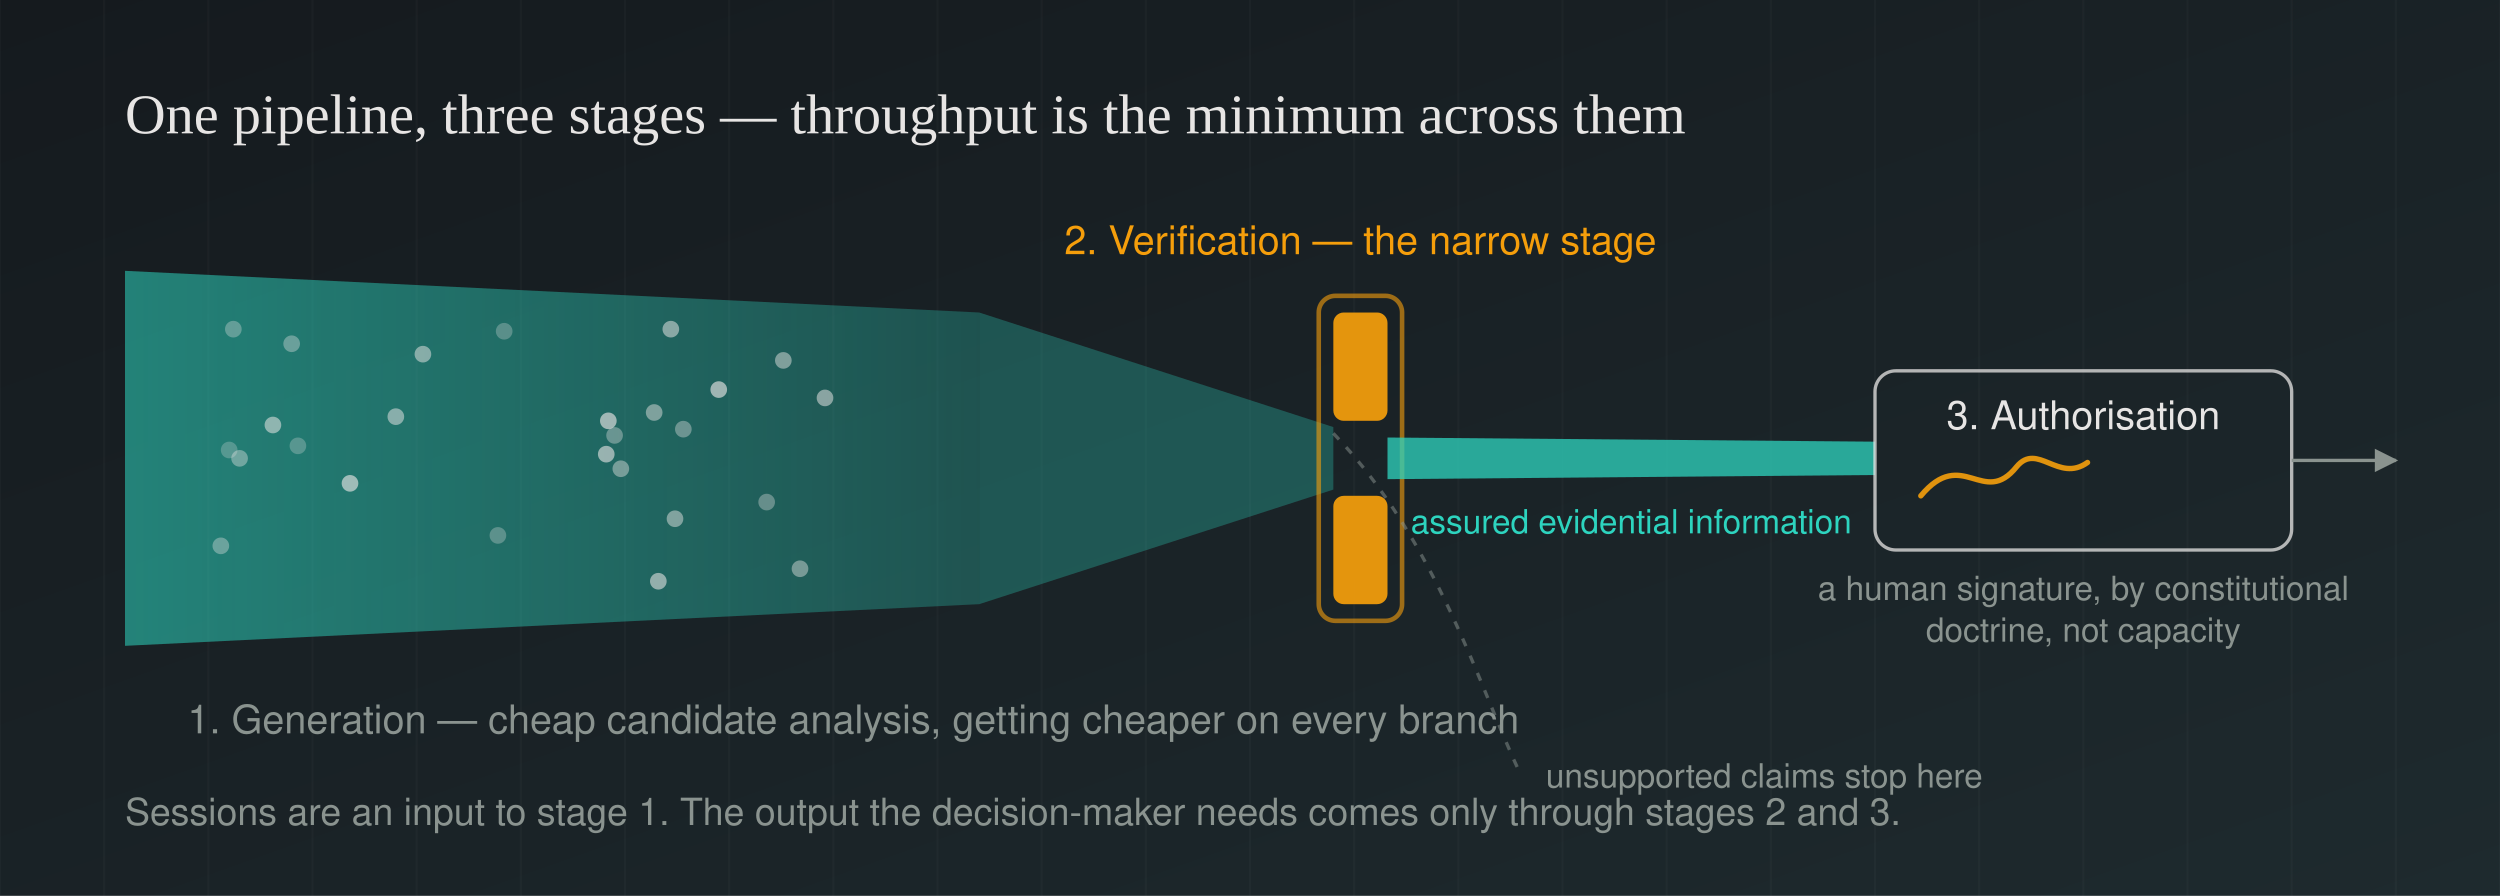
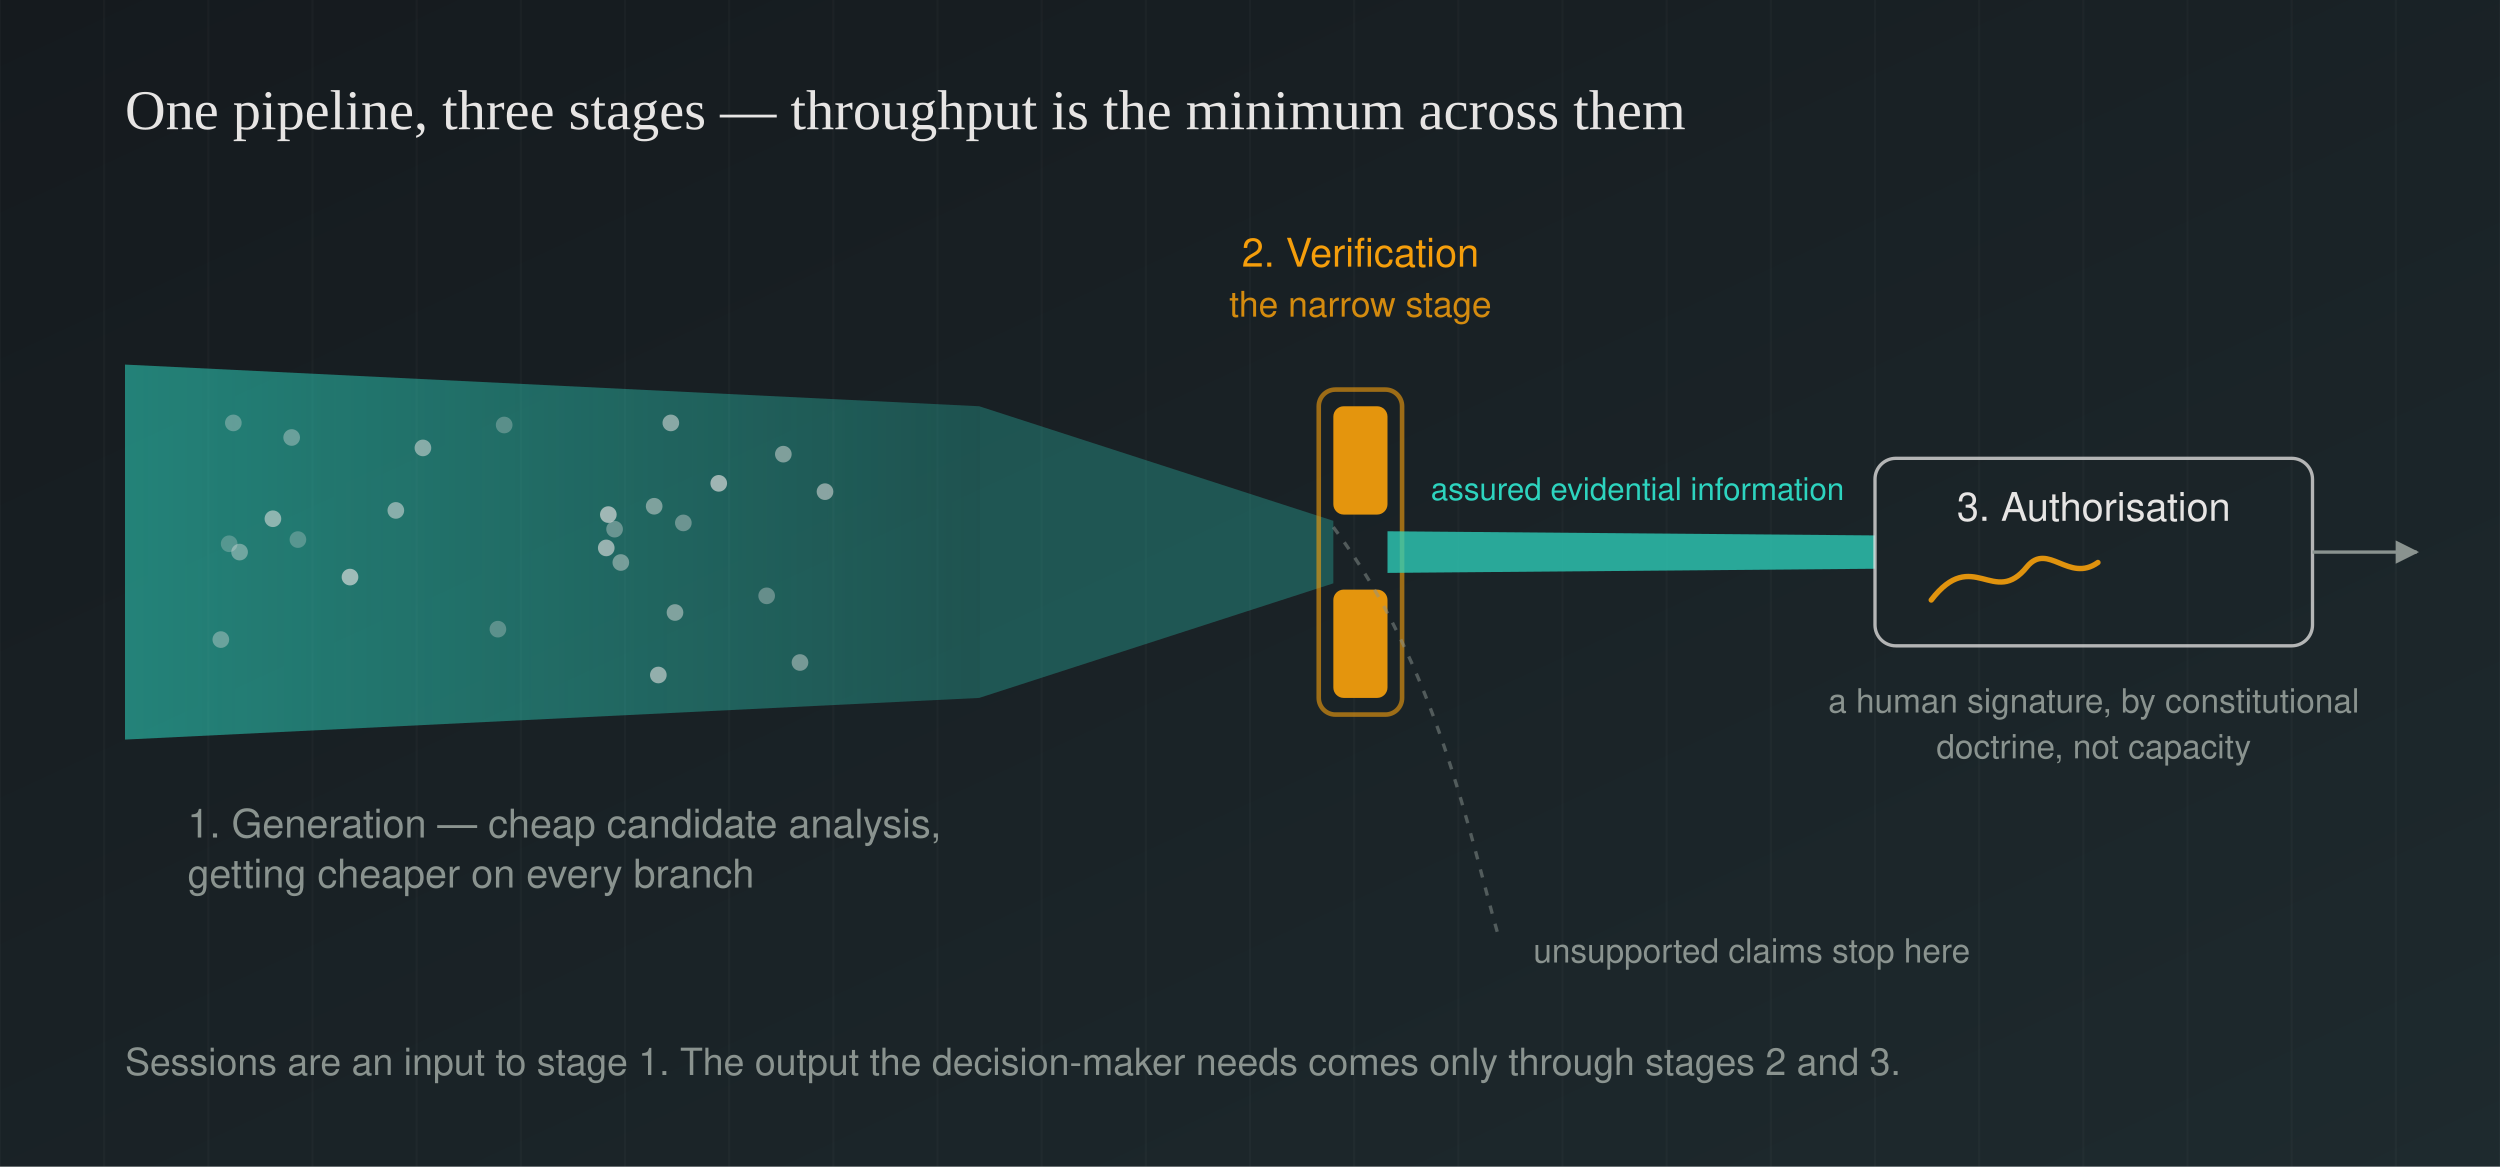
- <svg xmlns="http://www.w3.org/2000/svg" viewBox="0 0 1200 430" width="1200" height="430" role="img" aria-labelledby="t d">
+ <svg xmlns="http://www.w3.org/2000/svg" viewBox="0 0 1200 560" width="1200" height="560" role="img" aria-labelledby="t d">
  <defs>
    <linearGradient id="bg" x1="0" y1="0" x2="1" y2="1">
      <stop offset="0" stop-color="#151a1e" />
      <stop offset="1" stop-color="#1e2a2e" />
    </linearGradient>
    <linearGradient id="gen" x1="0" y1="0" x2="1" y2="0">
      <stop offset="0" stop-color="#2dd4bf" stop-opacity="0.55" />
      <stop offset="1" stop-color="#2dd4bf" stop-opacity="0.28" />
    </linearGradient>
    <marker id="arw" viewBox="0 0 10 10" refX="9" refY="5" markerWidth="7" markerHeight="7" orient="auto-start-reverse">
      <path d="M 0 0 L 10 5 L 0 10 z" fill="#8a938f" />
    </marker>
  </defs>
-   <rect width="1200" height="430" fill="url(#bg)" />
-   <line x1="0" y1="0" x2="0" y2="430" stroke="#e7e5e4" stroke-width="1" opacity="0.03" />
-   <line x1="50" y1="0" x2="50" y2="430" stroke="#e7e5e4" stroke-width="1" opacity="0.03" />
-   <line x1="100" y1="0" x2="100" y2="430" stroke="#e7e5e4" stroke-width="1" opacity="0.03" />
-   <line x1="150" y1="0" x2="150" y2="430" stroke="#e7e5e4" stroke-width="1" opacity="0.03" />
-   <line x1="200" y1="0" x2="200" y2="430" stroke="#e7e5e4" stroke-width="1" opacity="0.03" />
-   <line x1="250" y1="0" x2="250" y2="430" stroke="#e7e5e4" stroke-width="1" opacity="0.03" />
-   <line x1="300" y1="0" x2="300" y2="430" stroke="#e7e5e4" stroke-width="1" opacity="0.03" />
-   <line x1="350" y1="0" x2="350" y2="430" stroke="#e7e5e4" stroke-width="1" opacity="0.03" />
-   <line x1="400" y1="0" x2="400" y2="430" stroke="#e7e5e4" stroke-width="1" opacity="0.03" />
-   <line x1="450" y1="0" x2="450" y2="430" stroke="#e7e5e4" stroke-width="1" opacity="0.03" />
-   <line x1="500" y1="0" x2="500" y2="430" stroke="#e7e5e4" stroke-width="1" opacity="0.03" />
-   <line x1="550" y1="0" x2="550" y2="430" stroke="#e7e5e4" stroke-width="1" opacity="0.03" />
-   <line x1="600" y1="0" x2="600" y2="430" stroke="#e7e5e4" stroke-width="1" opacity="0.03" />
-   <line x1="650" y1="0" x2="650" y2="430" stroke="#e7e5e4" stroke-width="1" opacity="0.03" />
-   <line x1="700" y1="0" x2="700" y2="430" stroke="#e7e5e4" stroke-width="1" opacity="0.03" />
-   <line x1="750" y1="0" x2="750" y2="430" stroke="#e7e5e4" stroke-width="1" opacity="0.03" />
-   <line x1="800" y1="0" x2="800" y2="430" stroke="#e7e5e4" stroke-width="1" opacity="0.03" />
-   <line x1="850" y1="0" x2="850" y2="430" stroke="#e7e5e4" stroke-width="1" opacity="0.03" />
-   <line x1="900" y1="0" x2="900" y2="430" stroke="#e7e5e4" stroke-width="1" opacity="0.03" />
-   <line x1="950" y1="0" x2="950" y2="430" stroke="#e7e5e4" stroke-width="1" opacity="0.03" />
-   <line x1="1000" y1="0" x2="1000" y2="430" stroke="#e7e5e4" stroke-width="1" opacity="0.03" />
-   <line x1="1050" y1="0" x2="1050" y2="430" stroke="#e7e5e4" stroke-width="1" opacity="0.03" />
-   <line x1="1100" y1="0" x2="1100" y2="430" stroke="#e7e5e4" stroke-width="1" opacity="0.03" />
-   <line x1="1150" y1="0" x2="1150" y2="430" stroke="#e7e5e4" stroke-width="1" opacity="0.03" />
-   <line x1="1200" y1="0" x2="1200" y2="430" stroke="#e7e5e4" stroke-width="1" opacity="0.03" />
-   <text x="60" y="64" font-family="Georgia, 'Times New Roman', serif" font-size="27" fill="#e7e5e4">One pipeline, three stages — throughput is the minimum across them</text>
-   <path d="M 60 130 L 470 150 L 470 290 L 60 310 Z" fill="url(#gen)" />
-   <path d="M 470 150 L 640 205 L 640 235 L 470 290 Z" fill="#2dd4bf" opacity="0.30" />
-   <circle cx="203" cy="170" r="4" fill="#e7e5e4" opacity="0.51" />
-   <circle cx="115" cy="220" r="4" fill="#e7e5e4" opacity="0.40" />
-   <circle cx="110" cy="216" r="4" fill="#e7e5e4" opacity="0.26" />
-   <circle cx="242" cy="159" r="4" fill="#e7e5e4" opacity="0.29" />
-   <circle cx="239" cy="257" r="4" fill="#e7e5e4" opacity="0.30" />
-   <circle cx="168" cy="232" r="4" fill="#e7e5e4" opacity="0.63" />
-   <circle cx="292" cy="202" r="4" fill="#e7e5e4" opacity="0.64" />
-   <circle cx="106" cy="262" r="4" fill="#e7e5e4" opacity="0.37" />
-   <circle cx="140" cy="165" r="4" fill="#e7e5e4" opacity="0.37" />
-   <circle cx="376" cy="173" r="4" fill="#e7e5e4" opacity="0.48" />
-   <circle cx="314" cy="198" r="4" fill="#e7e5e4" opacity="0.47" />
-   <circle cx="112" cy="158" r="4" fill="#e7e5e4" opacity="0.33" />
-   <circle cx="328" cy="206" r="4" fill="#e7e5e4" opacity="0.38" />
-   <circle cx="295" cy="209" r="4" fill="#e7e5e4" opacity="0.37" />
-   <circle cx="368" cy="241" r="4" fill="#e7e5e4" opacity="0.35" />
-   <circle cx="291" cy="218" r="4" fill="#e7e5e4" opacity="0.60" />
-   <circle cx="345" cy="187" r="4" fill="#e7e5e4" opacity="0.64" />
-   <circle cx="131" cy="204" r="4" fill="#e7e5e4" opacity="0.55" />
-   <circle cx="143" cy="214" r="4" fill="#e7e5e4" opacity="0.27" />
-   <circle cx="324" cy="249" r="4" fill="#e7e5e4" opacity="0.48" />
-   <circle cx="396" cy="191" r="4" fill="#e7e5e4" opacity="0.53" />
-   <circle cx="298" cy="225" r="4" fill="#e7e5e4" opacity="0.43" />
-   <circle cx="384" cy="273" r="4" fill="#e7e5e4" opacity="0.44" />
-   <circle cx="322" cy="158" r="4" fill="#e7e5e4" opacity="0.53" />
-   <circle cx="316" cy="279" r="4" fill="#e7e5e4" opacity="0.58" />
-   <circle cx="190" cy="200" r="4" fill="#e7e5e4" opacity="0.52" />
-   <text x="90" y="352" font-family="system-ui, -apple-system, 'Segoe UI', Helvetica, Arial, sans-serif" font-size="19" fill="#8a938f">1. Generation — cheap candidate analysis, getting cheaper on every branch</text>
-   <rect x="640" y="150" width="26" height="52" rx="5" fill="#f59e0b" opacity="0.92" />
-   <rect x="640" y="238" width="26" height="52" rx="5" fill="#f59e0b" opacity="0.92" />
-   <rect x="633" y="142" width="40" height="156" rx="8" fill="none" stroke="#f59e0b" stroke-width="2.2" opacity="0.6" />
-   <text x="653" y="122" font-family="system-ui, -apple-system, 'Segoe UI', Helvetica, Arial, sans-serif" font-size="19" fill="#f59e0b" text-anchor="middle">2. Verification — the narrow stage</text>
-   <path d="M 640 208 C 690 260, 710 330, 730 372" fill="none" stroke="#8a938f" stroke-width="1.6" stroke-dasharray="4 5" opacity="0.5" />
-   <text x="742" y="378" font-family="system-ui, -apple-system, 'Segoe UI', Helvetica, Arial, sans-serif" font-size="16" fill="#8a938f">unsupported claims stop here</text>
-   <path d="M 666 210 L 900 212 L 900 228 L 666 230 Z" fill="#2dd4bf" opacity="0.75" />
-   <rect x="900" y="178" width="200" height="86" rx="10" fill="none" stroke="#e7e5e4" stroke-width="1.6" opacity="0.75" />
-   <path d="M 922 238 C 942 214, 952 244, 968 224 C 978 212, 988 232, 1002 222" fill="none" stroke="#f59e0b" stroke-width="2.6" stroke-linecap="round" opacity="0.9" />
-   <text x="1000" y="206" font-family="system-ui, -apple-system, 'Segoe UI', Helvetica, Arial, sans-serif" font-size="19" fill="#e7e5e4" text-anchor="middle">3. Authorisation</text>
-   <text x="1000" y="288" font-family="system-ui, -apple-system, 'Segoe UI', Helvetica, Arial, sans-serif" font-size="16" fill="#8a938f" text-anchor="middle">a human signature, by constitutional</text>
-   <text x="1000" y="308" font-family="system-ui, -apple-system, 'Segoe UI', Helvetica, Arial, sans-serif" font-size="16" fill="#8a938f" text-anchor="middle">doctrine, not capacity</text>
-   <line x1="1100" y1="221" x2="1150" y2="221" stroke="#8a938f" stroke-width="1.6" marker-end="url(#arw)" />
-   <text x="783" y="256" font-family="system-ui, -apple-system, 'Segoe UI', Helvetica, Arial, sans-serif" font-size="16" fill="#2dd4bf" text-anchor="middle">assured evidential information</text>
-   <text x="60" y="396" font-family="system-ui, -apple-system, 'Segoe UI', Helvetica, Arial, sans-serif" font-size="18" fill="#8a938f">Sessions are an input to stage 1. The output the decision-maker needs comes only through stages 2 and 3.</text>
+   <rect width="1200" height="560" fill="url(#bg)" />
+   <line x1="0" y1="0" x2="0" y2="560" stroke="#e7e5e4" stroke-width="1" opacity="0.03" />
+   <line x1="50" y1="0" x2="50" y2="560" stroke="#e7e5e4" stroke-width="1" opacity="0.03" />
+   <line x1="100" y1="0" x2="100" y2="560" stroke="#e7e5e4" stroke-width="1" opacity="0.03" />
+   <line x1="150" y1="0" x2="150" y2="560" stroke="#e7e5e4" stroke-width="1" opacity="0.03" />
+   <line x1="200" y1="0" x2="200" y2="560" stroke="#e7e5e4" stroke-width="1" opacity="0.03" />
+   <line x1="250" y1="0" x2="250" y2="560" stroke="#e7e5e4" stroke-width="1" opacity="0.03" />
+   <line x1="300" y1="0" x2="300" y2="560" stroke="#e7e5e4" stroke-width="1" opacity="0.03" />
+   <line x1="350" y1="0" x2="350" y2="560" stroke="#e7e5e4" stroke-width="1" opacity="0.03" />
+   <line x1="400" y1="0" x2="400" y2="560" stroke="#e7e5e4" stroke-width="1" opacity="0.03" />
+   <line x1="450" y1="0" x2="450" y2="560" stroke="#e7e5e4" stroke-width="1" opacity="0.03" />
+   <line x1="500" y1="0" x2="500" y2="560" stroke="#e7e5e4" stroke-width="1" opacity="0.03" />
+   <line x1="550" y1="0" x2="550" y2="560" stroke="#e7e5e4" stroke-width="1" opacity="0.03" />
+   <line x1="600" y1="0" x2="600" y2="560" stroke="#e7e5e4" stroke-width="1" opacity="0.03" />
+   <line x1="650" y1="0" x2="650" y2="560" stroke="#e7e5e4" stroke-width="1" opacity="0.03" />
+   <line x1="700" y1="0" x2="700" y2="560" stroke="#e7e5e4" stroke-width="1" opacity="0.03" />
+   <line x1="750" y1="0" x2="750" y2="560" stroke="#e7e5e4" stroke-width="1" opacity="0.03" />
+   <line x1="800" y1="0" x2="800" y2="560" stroke="#e7e5e4" stroke-width="1" opacity="0.03" />
+   <line x1="850" y1="0" x2="850" y2="560" stroke="#e7e5e4" stroke-width="1" opacity="0.03" />
+   <line x1="900" y1="0" x2="900" y2="560" stroke="#e7e5e4" stroke-width="1" opacity="0.03" />
+   <line x1="950" y1="0" x2="950" y2="560" stroke="#e7e5e4" stroke-width="1" opacity="0.03" />
+   <line x1="1000" y1="0" x2="1000" y2="560" stroke="#e7e5e4" stroke-width="1" opacity="0.03" />
+   <line x1="1050" y1="0" x2="1050" y2="560" stroke="#e7e5e4" stroke-width="1" opacity="0.03" />
+   <line x1="1100" y1="0" x2="1100" y2="560" stroke="#e7e5e4" stroke-width="1" opacity="0.03" />
+   <line x1="1150" y1="0" x2="1150" y2="560" stroke="#e7e5e4" stroke-width="1" opacity="0.03" />
+   <line x1="1200" y1="0" x2="1200" y2="560" stroke="#e7e5e4" stroke-width="1" opacity="0.03" />
+   <text x="60" y="62" font-family="Georgia, 'Times New Roman', serif" font-size="27" fill="#e7e5e4">One pipeline, three stages — throughput is the minimum across them</text>
+   <path d="M 60 175 L 470 195 L 470 335 L 60 355 Z" fill="url(#gen)" />
+   <path d="M 470 195 L 640 250 L 640 280 L 470 335 Z" fill="#2dd4bf" opacity="0.30" />
+   <circle cx="203" cy="215" r="4" fill="#e7e5e4" opacity="0.51" />
+   <circle cx="115" cy="265" r="4" fill="#e7e5e4" opacity="0.40" />
+   <circle cx="110" cy="261" r="4" fill="#e7e5e4" opacity="0.26" />
+   <circle cx="242" cy="204" r="4" fill="#e7e5e4" opacity="0.29" />
+   <circle cx="239" cy="302" r="4" fill="#e7e5e4" opacity="0.30" />
+   <circle cx="168" cy="277" r="4" fill="#e7e5e4" opacity="0.63" />
+   <circle cx="292" cy="247" r="4" fill="#e7e5e4" opacity="0.64" />
+   <circle cx="106" cy="307" r="4" fill="#e7e5e4" opacity="0.37" />
+   <circle cx="140" cy="210" r="4" fill="#e7e5e4" opacity="0.37" />
+   <circle cx="376" cy="218" r="4" fill="#e7e5e4" opacity="0.48" />
+   <circle cx="314" cy="243" r="4" fill="#e7e5e4" opacity="0.47" />
+   <circle cx="112" cy="203" r="4" fill="#e7e5e4" opacity="0.33" />
+   <circle cx="328" cy="251" r="4" fill="#e7e5e4" opacity="0.38" />
+   <circle cx="295" cy="254" r="4" fill="#e7e5e4" opacity="0.37" />
+   <circle cx="368" cy="286" r="4" fill="#e7e5e4" opacity="0.35" />
+   <circle cx="291" cy="263" r="4" fill="#e7e5e4" opacity="0.60" />
+   <circle cx="345" cy="232" r="4" fill="#e7e5e4" opacity="0.64" />
+   <circle cx="131" cy="249" r="4" fill="#e7e5e4" opacity="0.55" />
+   <circle cx="143" cy="259" r="4" fill="#e7e5e4" opacity="0.27" />
+   <circle cx="324" cy="294" r="4" fill="#e7e5e4" opacity="0.48" />
+   <circle cx="396" cy="236" r="4" fill="#e7e5e4" opacity="0.53" />
+   <circle cx="298" cy="270" r="4" fill="#e7e5e4" opacity="0.43" />
+   <circle cx="384" cy="318" r="4" fill="#e7e5e4" opacity="0.44" />
+   <circle cx="322" cy="203" r="4" fill="#e7e5e4" opacity="0.53" />
+   <circle cx="316" cy="324" r="4" fill="#e7e5e4" opacity="0.58" />
+   <circle cx="190" cy="245" r="4" fill="#e7e5e4" opacity="0.52" />
+   <text x="90" y="402" font-family="system-ui, -apple-system, 'Segoe UI', Helvetica, Arial, sans-serif" font-size="19" fill="#8a938f">1. Generation — cheap candidate analysis,</text>
+   <text x="90" y="426" font-family="system-ui, -apple-system, 'Segoe UI', Helvetica, Arial, sans-serif" font-size="19" fill="#8a938f">getting cheaper on every branch</text>
+   <rect x="640" y="195" width="26" height="52" rx="5" fill="#f59e0b" opacity="0.92" />
+   <rect x="640" y="283" width="26" height="52" rx="5" fill="#f59e0b" opacity="0.92" />
+   <rect x="633" y="187" width="40" height="156" rx="8" fill="none" stroke="#f59e0b" stroke-width="2.2" opacity="0.6" />
+   <text x="653" y="128" font-family="system-ui, -apple-system, 'Segoe UI', Helvetica, Arial, sans-serif" font-size="19" fill="#f59e0b" text-anchor="middle">2. Verification</text>
+   <text x="653" y="152" font-family="system-ui, -apple-system, 'Segoe UI', Helvetica, Arial, sans-serif" font-size="17" fill="#f59e0b" text-anchor="middle" opacity="0.85">the narrow stage</text>
+   <path d="M 640 253 C 690 320, 705 400, 720 452 " fill="none" stroke="#8a938f" stroke-width="1.6" stroke-dasharray="4 5" opacity="0.5" />
+   <text x="736" y="462" font-family="system-ui, -apple-system, 'Segoe UI', Helvetica, Arial, sans-serif" font-size="16" fill="#8a938f">unsupported claims stop here</text>
+   <path d="M 666 255 L 900 257 L 900 273 L 666 275 Z" fill="#2dd4bf" opacity="0.75" />
+   <text x="786" y="240" font-family="system-ui, -apple-system, 'Segoe UI', Helvetica, Arial, sans-serif" font-size="15" fill="#2dd4bf" text-anchor="middle">assured evidential information</text>
+   <rect x="900" y="220" width="210" height="90" rx="10" fill="none" stroke="#e7e5e4" stroke-width="1.6" opacity="0.75" />
+   <path d="M 927 288 C 947 262, 957 292, 973 272 C 983 260, 993 280, 1007 270" fill="none" stroke="#f59e0b" stroke-width="2.6" stroke-linecap="round" opacity="0.9" />
+   <text x="1005" y="250" font-family="system-ui, -apple-system, 'Segoe UI', Helvetica, Arial, sans-serif" font-size="19" fill="#e7e5e4" text-anchor="middle">3. Authorisation</text>
+   <text x="1005" y="342" font-family="system-ui, -apple-system, 'Segoe UI', Helvetica, Arial, sans-serif" font-size="16" fill="#8a938f" text-anchor="middle">a human signature, by constitutional</text>
+   <text x="1005" y="364" font-family="system-ui, -apple-system, 'Segoe UI', Helvetica, Arial, sans-serif" font-size="16" fill="#8a938f" text-anchor="middle">doctrine, not capacity</text>
+   <line x1="1110" y1="265" x2="1160" y2="265" stroke="#8a938f" stroke-width="1.6" marker-end="url(#arw)" />
+   <text x="60" y="516" font-family="system-ui, -apple-system, 'Segoe UI', Helvetica, Arial, sans-serif" font-size="18" fill="#8a938f">Sessions are an input to stage 1. The output the decision-maker needs comes only through stages 2 and 3.</text>
</svg>
